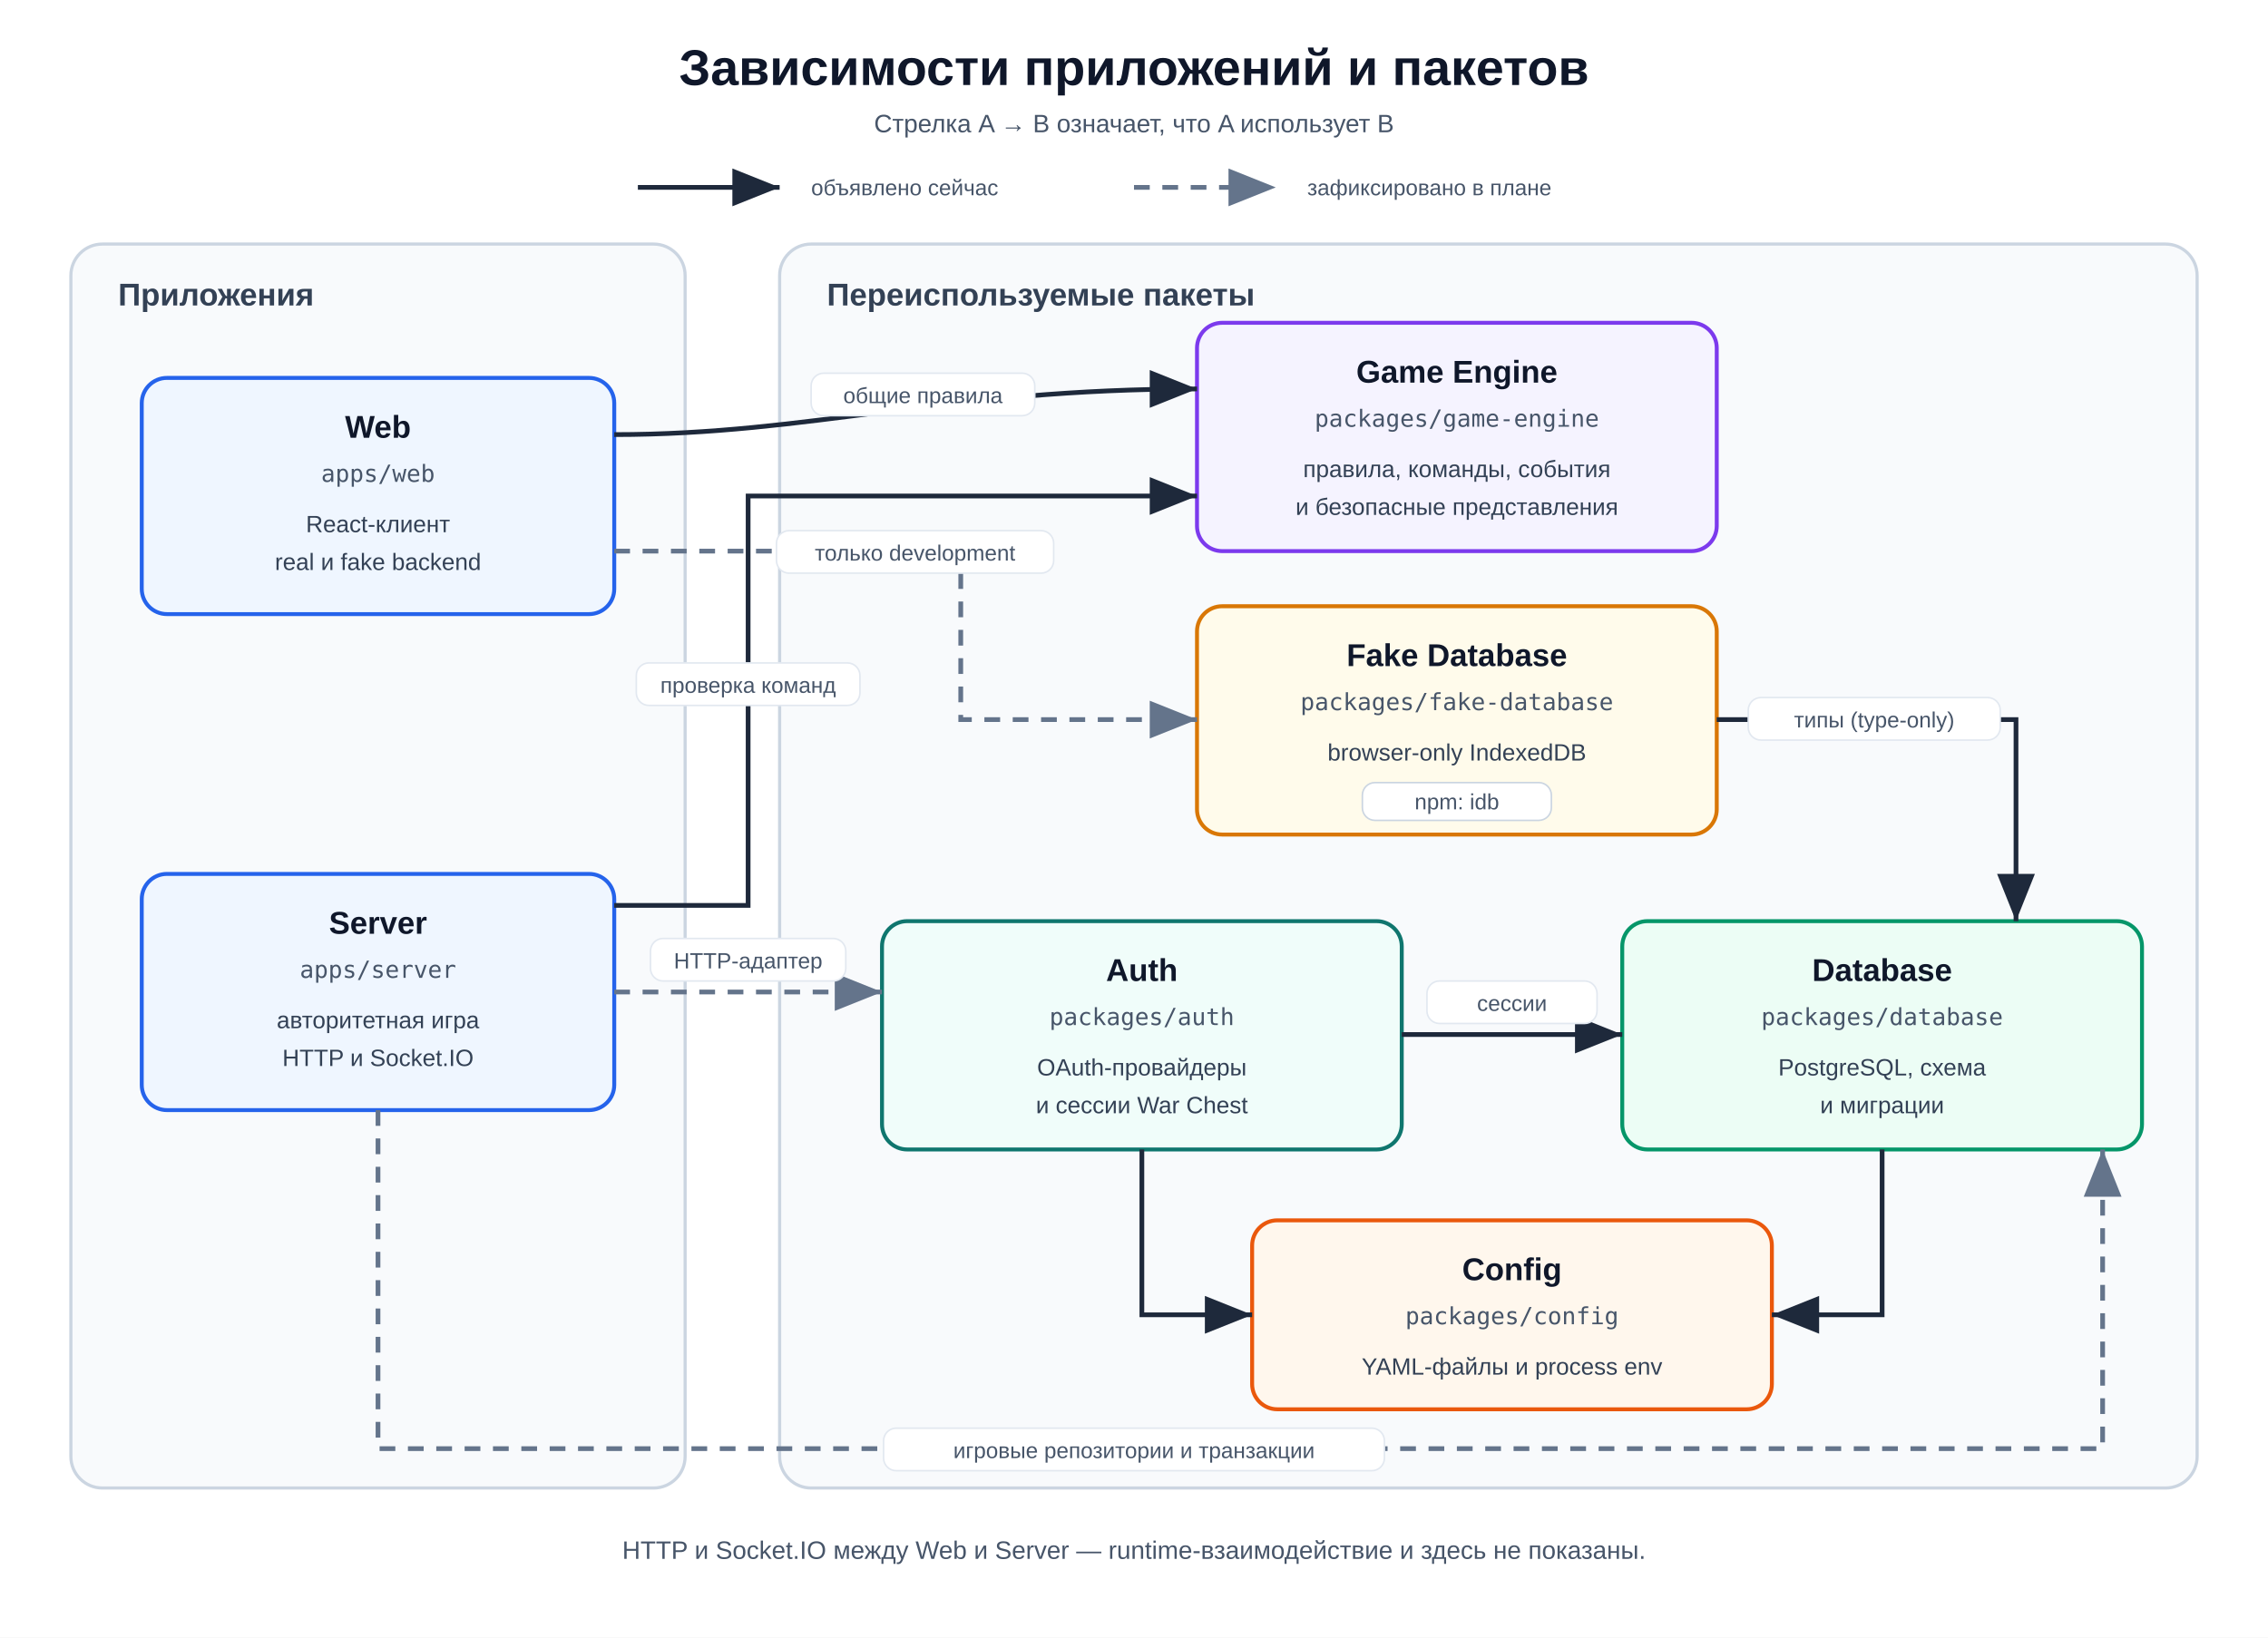
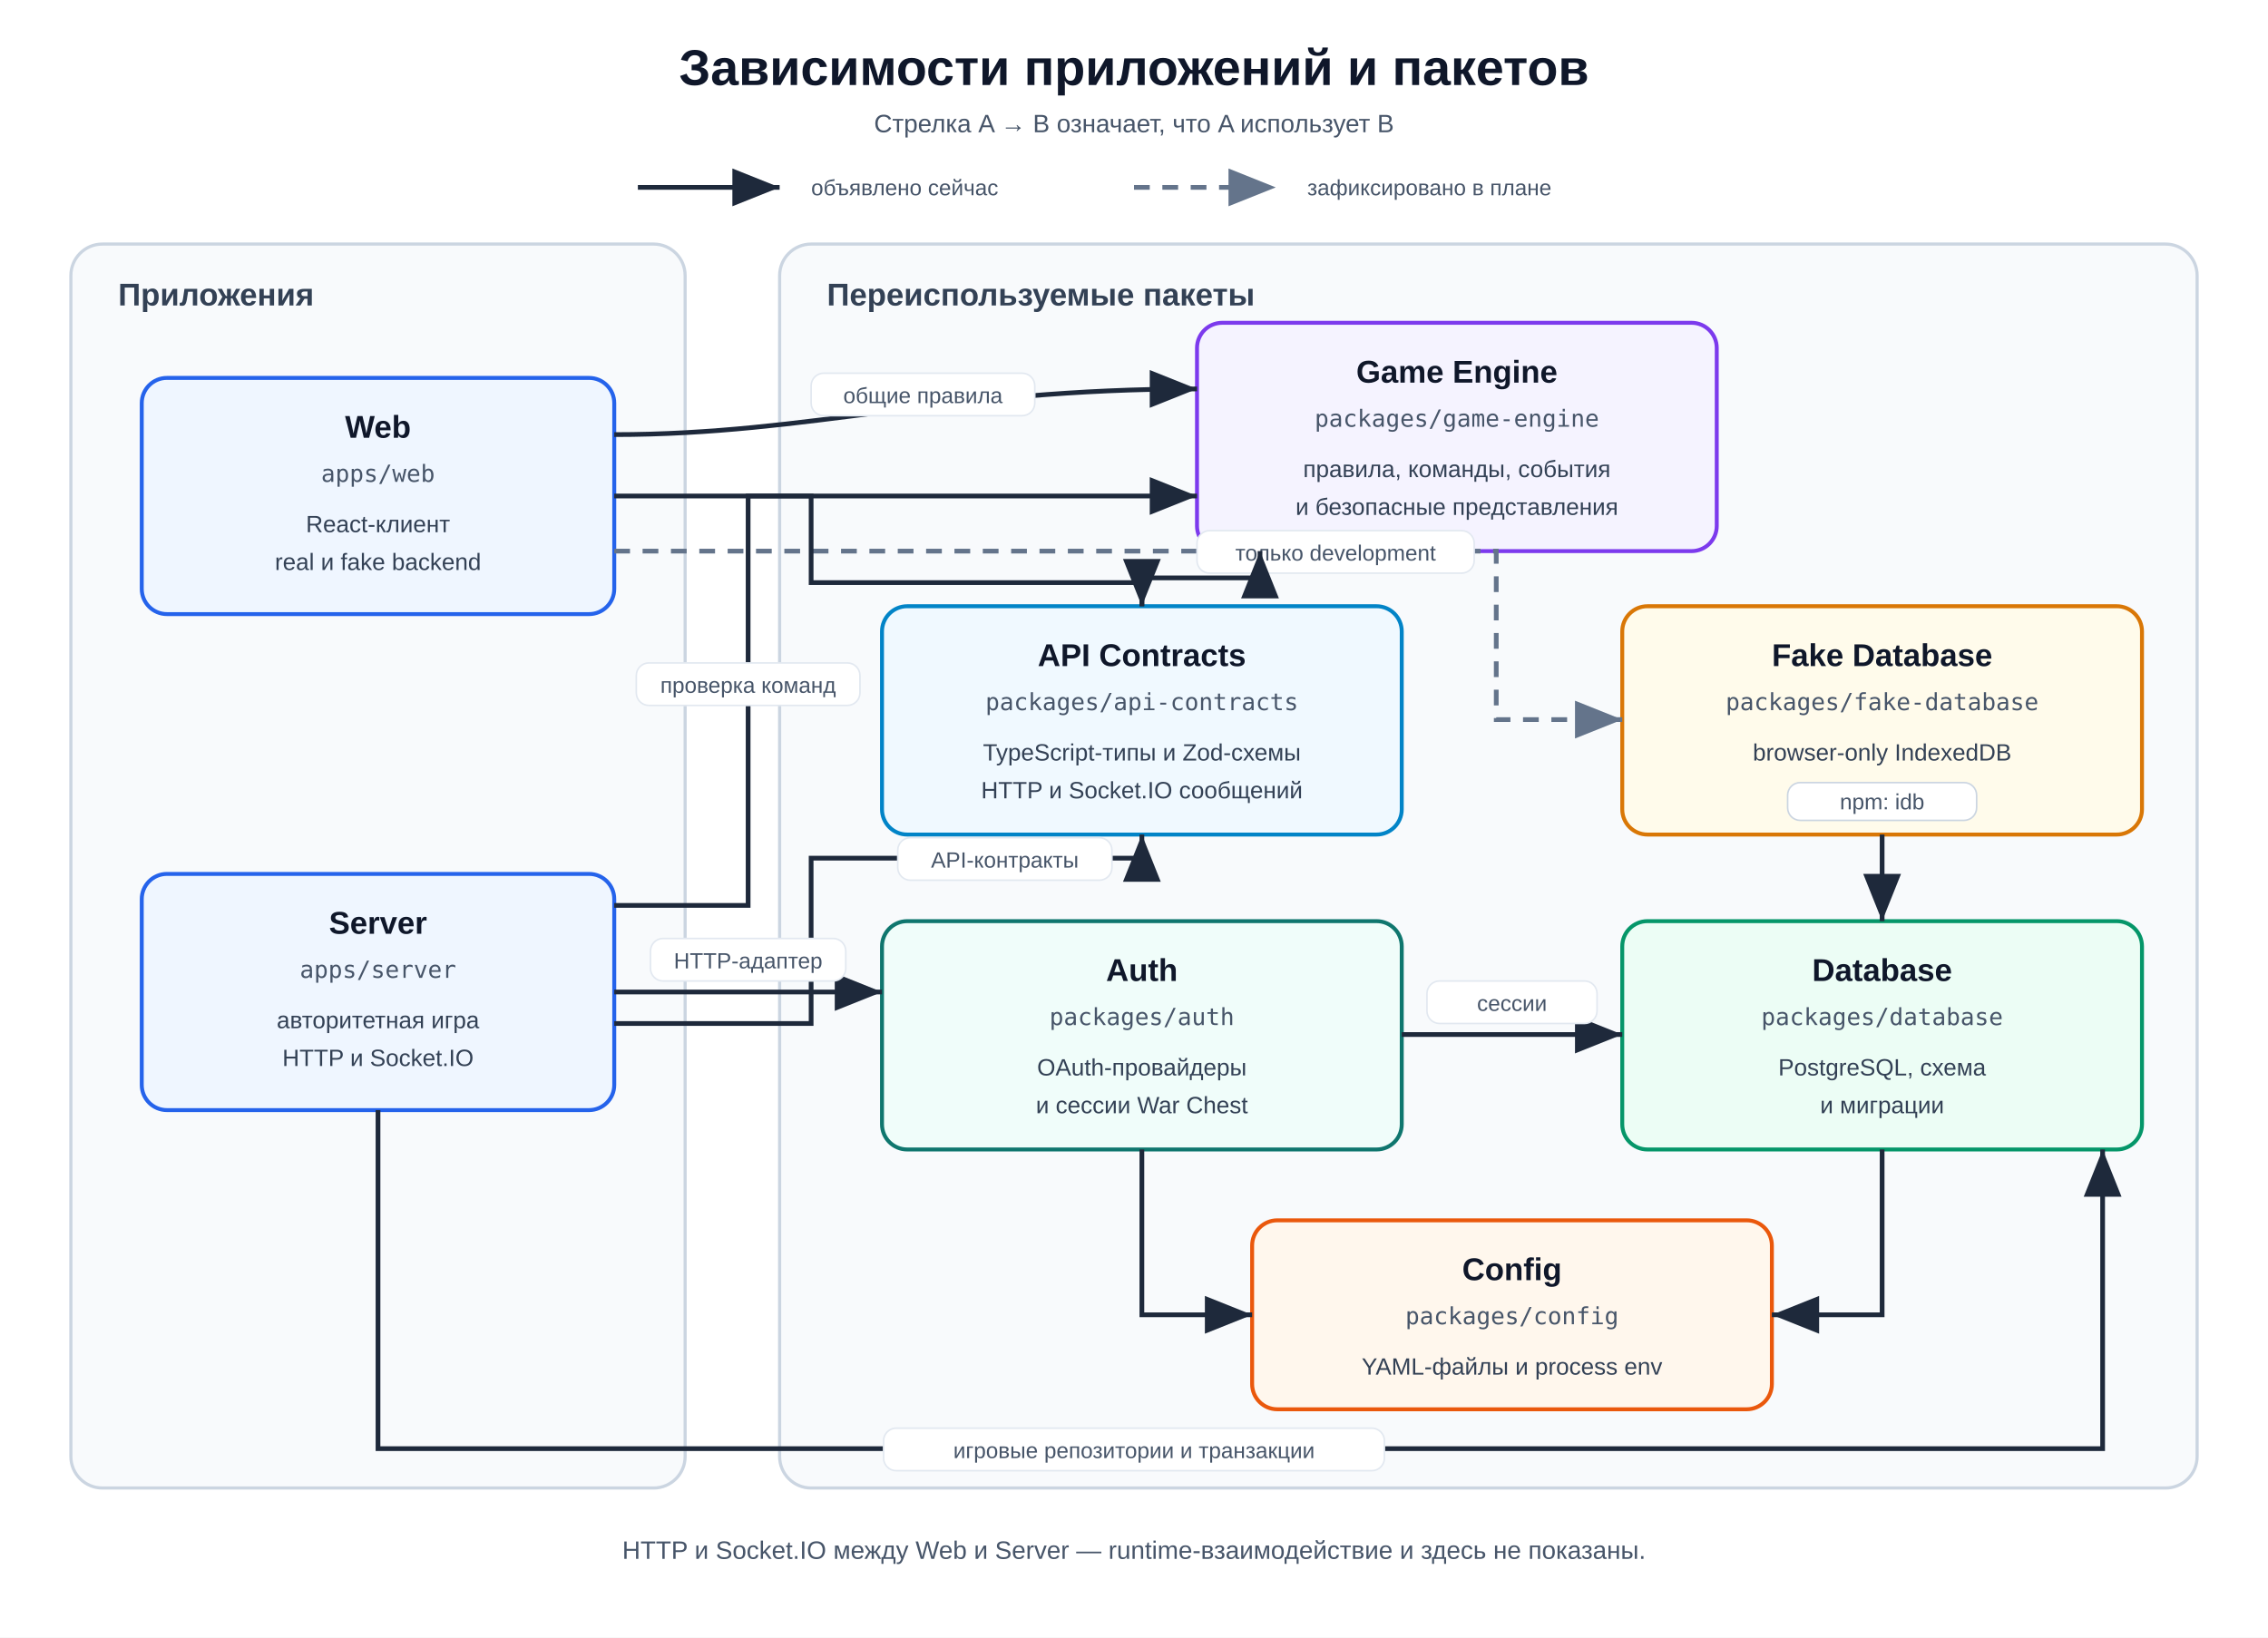
<svg xmlns="http://www.w3.org/2000/svg" width="1440" height="1040" viewBox="0 0 1440 1040" role="img" aria-labelledby="title description">
  <defs>
    <marker id="arrow-current" markerWidth="11" markerHeight="11" refX="10" refY="4" orient="auto" markerUnits="strokeWidth">
      <path d="M0,0 L0,8 L10,4 z" fill="#1e293b" />
    </marker>
    <marker id="arrow-planned" markerWidth="11" markerHeight="11" refX="10" refY="4" orient="auto" markerUnits="strokeWidth">
      <path d="M0,0 L0,8 L10,4 z" fill="#64748b" />
    </marker>
    <style>
      .title { font: 700 32px Arial, sans-serif; fill: #0f172a; text-anchor: middle; }
      .subtitle { font: 16px Arial, sans-serif; fill: #475569; text-anchor: middle; }
      .group-title { font: 700 20px Arial, sans-serif; fill: #334155; }
      .node-title { font: 700 20px Arial, sans-serif; fill: #0f172a; text-anchor: middle; }
      .node-path { font: 15px Consolas, monospace; fill: #475569; text-anchor: middle; }
      .node-text { font: 15px Arial, sans-serif; fill: #334155; text-anchor: middle; }
      .small { font: 14px Arial, sans-serif; fill: #475569; }
      .edge-label { font: 14px Arial, sans-serif; fill: #475569; text-anchor: middle; }
      .group { fill: #f8fafc; stroke: #cbd5e1; stroke-width: 2; rx: 20; }
      .app { fill: #eff6ff; stroke: #2563eb; stroke-width: 2.5; rx: 16; }
      .engine { fill: #f5f3ff; stroke: #7c3aed; stroke-width: 2.5; rx: 16; }
+       .contracts { fill: #f0f9ff; stroke: #0284c7; stroke-width: 2.5; rx: 16; }
      .fake { fill: #fffbeb; stroke: #d97706; stroke-width: 2.5; rx: 16; }
      .auth { fill: #f0fdfa; stroke: #0f766e; stroke-width: 2.5; rx: 16; }
      .database { fill: #ecfdf5; stroke: #059669; stroke-width: 2.5; rx: 16; }
      .config { fill: #fff7ed; stroke: #ea580c; stroke-width: 2.5; rx: 16; }
      .current { fill: none; stroke: #1e293b; stroke-width: 3; marker-end: url(#arrow-current); }
      .planned { fill: none; stroke: #64748b; stroke-width: 3; stroke-dasharray: 10 8; marker-end: url(#arrow-planned); }
      .label-bg { fill: #ffffff; stroke: #e2e8f0; stroke-width: 1; rx: 8; }
      .chip { fill: #ffffff; stroke: #cbd5e1; stroke-width: 1; rx: 8; }
    </style>
  </defs>
  <rect x="0" y="0" width="1440" height="1040" fill="#ffffff" />
  <text x="720" y="54" class="title">Зависимости приложений и пакетов</text>
  <text x="720" y="84" class="subtitle">Стрелка A → B означает, что A использует B</text>
  <path d="M405 119 H495" class="current" />
  <text x="515" y="124" class="small">объявлено сейчас</text>
  <path d="M720 119 H810" class="planned" />
  <text x="830" y="124" class="small">зафиксировано в плане</text>
  <rect x="45" y="155" width="390" height="790" class="group" />
  <text x="75" y="194" class="group-title">Приложения</text>
  <rect x="495" y="155" width="900" height="790" class="group" />
  <text x="525" y="194" class="group-title">Переиспользуемые пакеты</text>
  <rect x="90" y="240" width="300" height="150" class="app" />
  <text x="240" y="278" class="node-title">Web</text>
  <text x="240" y="306" class="node-path">apps/web</text>
  <text x="240" y="338" class="node-text">React-клиент</text>
  <text x="240" y="362" class="node-text">real и fake backend</text>
  <rect x="90" y="555" width="300" height="150" class="app" />
  <text x="240" y="593" class="node-title">Server</text>
  <text x="240" y="621" class="node-path">apps/server</text>
  <text x="240" y="653" class="node-text">авторитетная игра</text>
  <text x="240" y="677" class="node-text">HTTP и Socket.IO</text>
  <rect x="760" y="205" width="330" height="145" class="engine" />
  <text x="925" y="243" class="node-title">Game Engine</text>
  <text x="925" y="271" class="node-path">packages/game-engine</text>
  <text x="925" y="303" class="node-text">правила, команды, события</text>
  <text x="925" y="327" class="node-text">и безопасные представления</text>
-   <rect x="760" y="385" width="330" height="145" class="fake" />
-   <text x="925" y="423" class="node-title">Fake Database</text>
-   <text x="925" y="451" class="node-path">packages/fake-database</text>
-   <text x="925" y="483" class="node-text">browser-only IndexedDB</text>
-   <rect x="865" y="497" width="120" height="24" class="chip" />
-   <text x="925" y="514" class="small" text-anchor="middle">npm: idb</text>
+   <rect x="560" y="385" width="330" height="145" class="contracts" />
+   <text x="725" y="423" class="node-title">API Contracts</text>
+   <text x="725" y="451" class="node-path">packages/api-contracts</text>
+   <text x="725" y="483" class="node-text">TypeScript-типы и Zod-схемы</text>
+   <text x="725" y="507" class="node-text">HTTP и Socket.IO сообщений</text>
+   <rect x="1030" y="385" width="330" height="145" class="fake" />
+   <text x="1195" y="423" class="node-title">Fake Database</text>
+   <text x="1195" y="451" class="node-path">packages/fake-database</text>
+   <text x="1195" y="483" class="node-text">browser-only IndexedDB</text>
+   <rect x="1135" y="497" width="120" height="24" class="chip" />
+   <text x="1195" y="514" class="small" text-anchor="middle">npm: idb</text>
  <rect x="560" y="585" width="330" height="145" class="auth" />
  <text x="725" y="623" class="node-title">Auth</text>
  <text x="725" y="651" class="node-path">packages/auth</text>
  <text x="725" y="683" class="node-text">OAuth-провайдеры</text>
  <text x="725" y="707" class="node-text">и сессии War Chest</text>
  <rect x="1030" y="585" width="330" height="145" class="database" />
  <text x="1195" y="623" class="node-title">Database</text>
  <text x="1195" y="651" class="node-path">packages/database</text>
  <text x="1195" y="683" class="node-text">PostgreSQL, схема</text>
  <text x="1195" y="707" class="node-text">и миграции</text>
  <rect x="795" y="775" width="330" height="120" class="config" />
  <text x="960" y="813" class="node-title">Config</text>
  <text x="960" y="841" class="node-path">packages/config</text>
  <text x="960" y="873" class="node-text">YAML-файлы и process env</text>
  <path d="M390 276 C515 276 600 247 760 247" class="current" />
  <rect x="515" y="237" width="142" height="27" class="label-bg" />
  <text x="586" y="256" class="edge-label">общие правила</text>
-   <path d="M390 350 H610 V457 H760" class="planned" />
-   <rect x="493" y="337" width="176" height="27" class="label-bg" />
-   <text x="581" y="356" class="edge-label">только development</text>
+   <path d="M390 350 H950 V457 H1030" class="planned" />
+   <rect x="760" y="337" width="176" height="27" class="label-bg" />
+   <text x="848" y="356" class="edge-label">только development</text>
+   <path d="M390 315 H515 V370 H725 V385" class="current" />
+   <path d="M390 650 H515 V545 H725 V530" class="current" />
+   <rect x="570" y="532" width="136" height="27" class="label-bg" />
+   <text x="638" y="551" class="edge-label">API-контракты</text>
+   <path d="M725 385 V367 H800 V350" class="current" />
  <path d="M390 575 H475 V315 H760" class="current" />
  <rect x="404" y="421" width="142" height="27" class="label-bg" />
  <text x="475" y="440" class="edge-label">проверка команд</text>
-   <path d="M390 630 H560" class="planned" />
+   <path d="M390 630 H560" class="current" />
  <rect x="413" y="596" width="124" height="27" class="label-bg" />
  <text x="475" y="615" class="edge-label">HTTP-адаптер</text>
  <path d="M890 657 H1030" class="current" />
  <rect x="906" y="623" width="108" height="27" class="label-bg" />
  <text x="960" y="642" class="edge-label">сессии</text>
-   <path d="M1090 457 H1280 V585" class="current" />
-   <rect x="1110" y="443" width="160" height="27" class="label-bg" />
-   <text x="1190" y="462" class="edge-label">типы (type-only)</text>
+   <path d="M1195 530 V585" class="current" />
  <path d="M725 730 V835 H795" class="current" />
  <path d="M1195 730 V835 H1125" class="current" />
-   <path d="M240 705 V920 H1335 V730" class="planned" />
+   <path d="M240 705 V920 H1335 V730" class="current" />
  <rect x="561" y="907" width="318" height="27" class="label-bg" />
  <text x="720" y="926" class="edge-label">игровые репозитории и транзакции</text>
  <text x="720" y="990" class="subtitle">HTTP и Socket.IO между Web и Server — runtime-взаимодействие и здесь не показаны.</text>
</svg>
